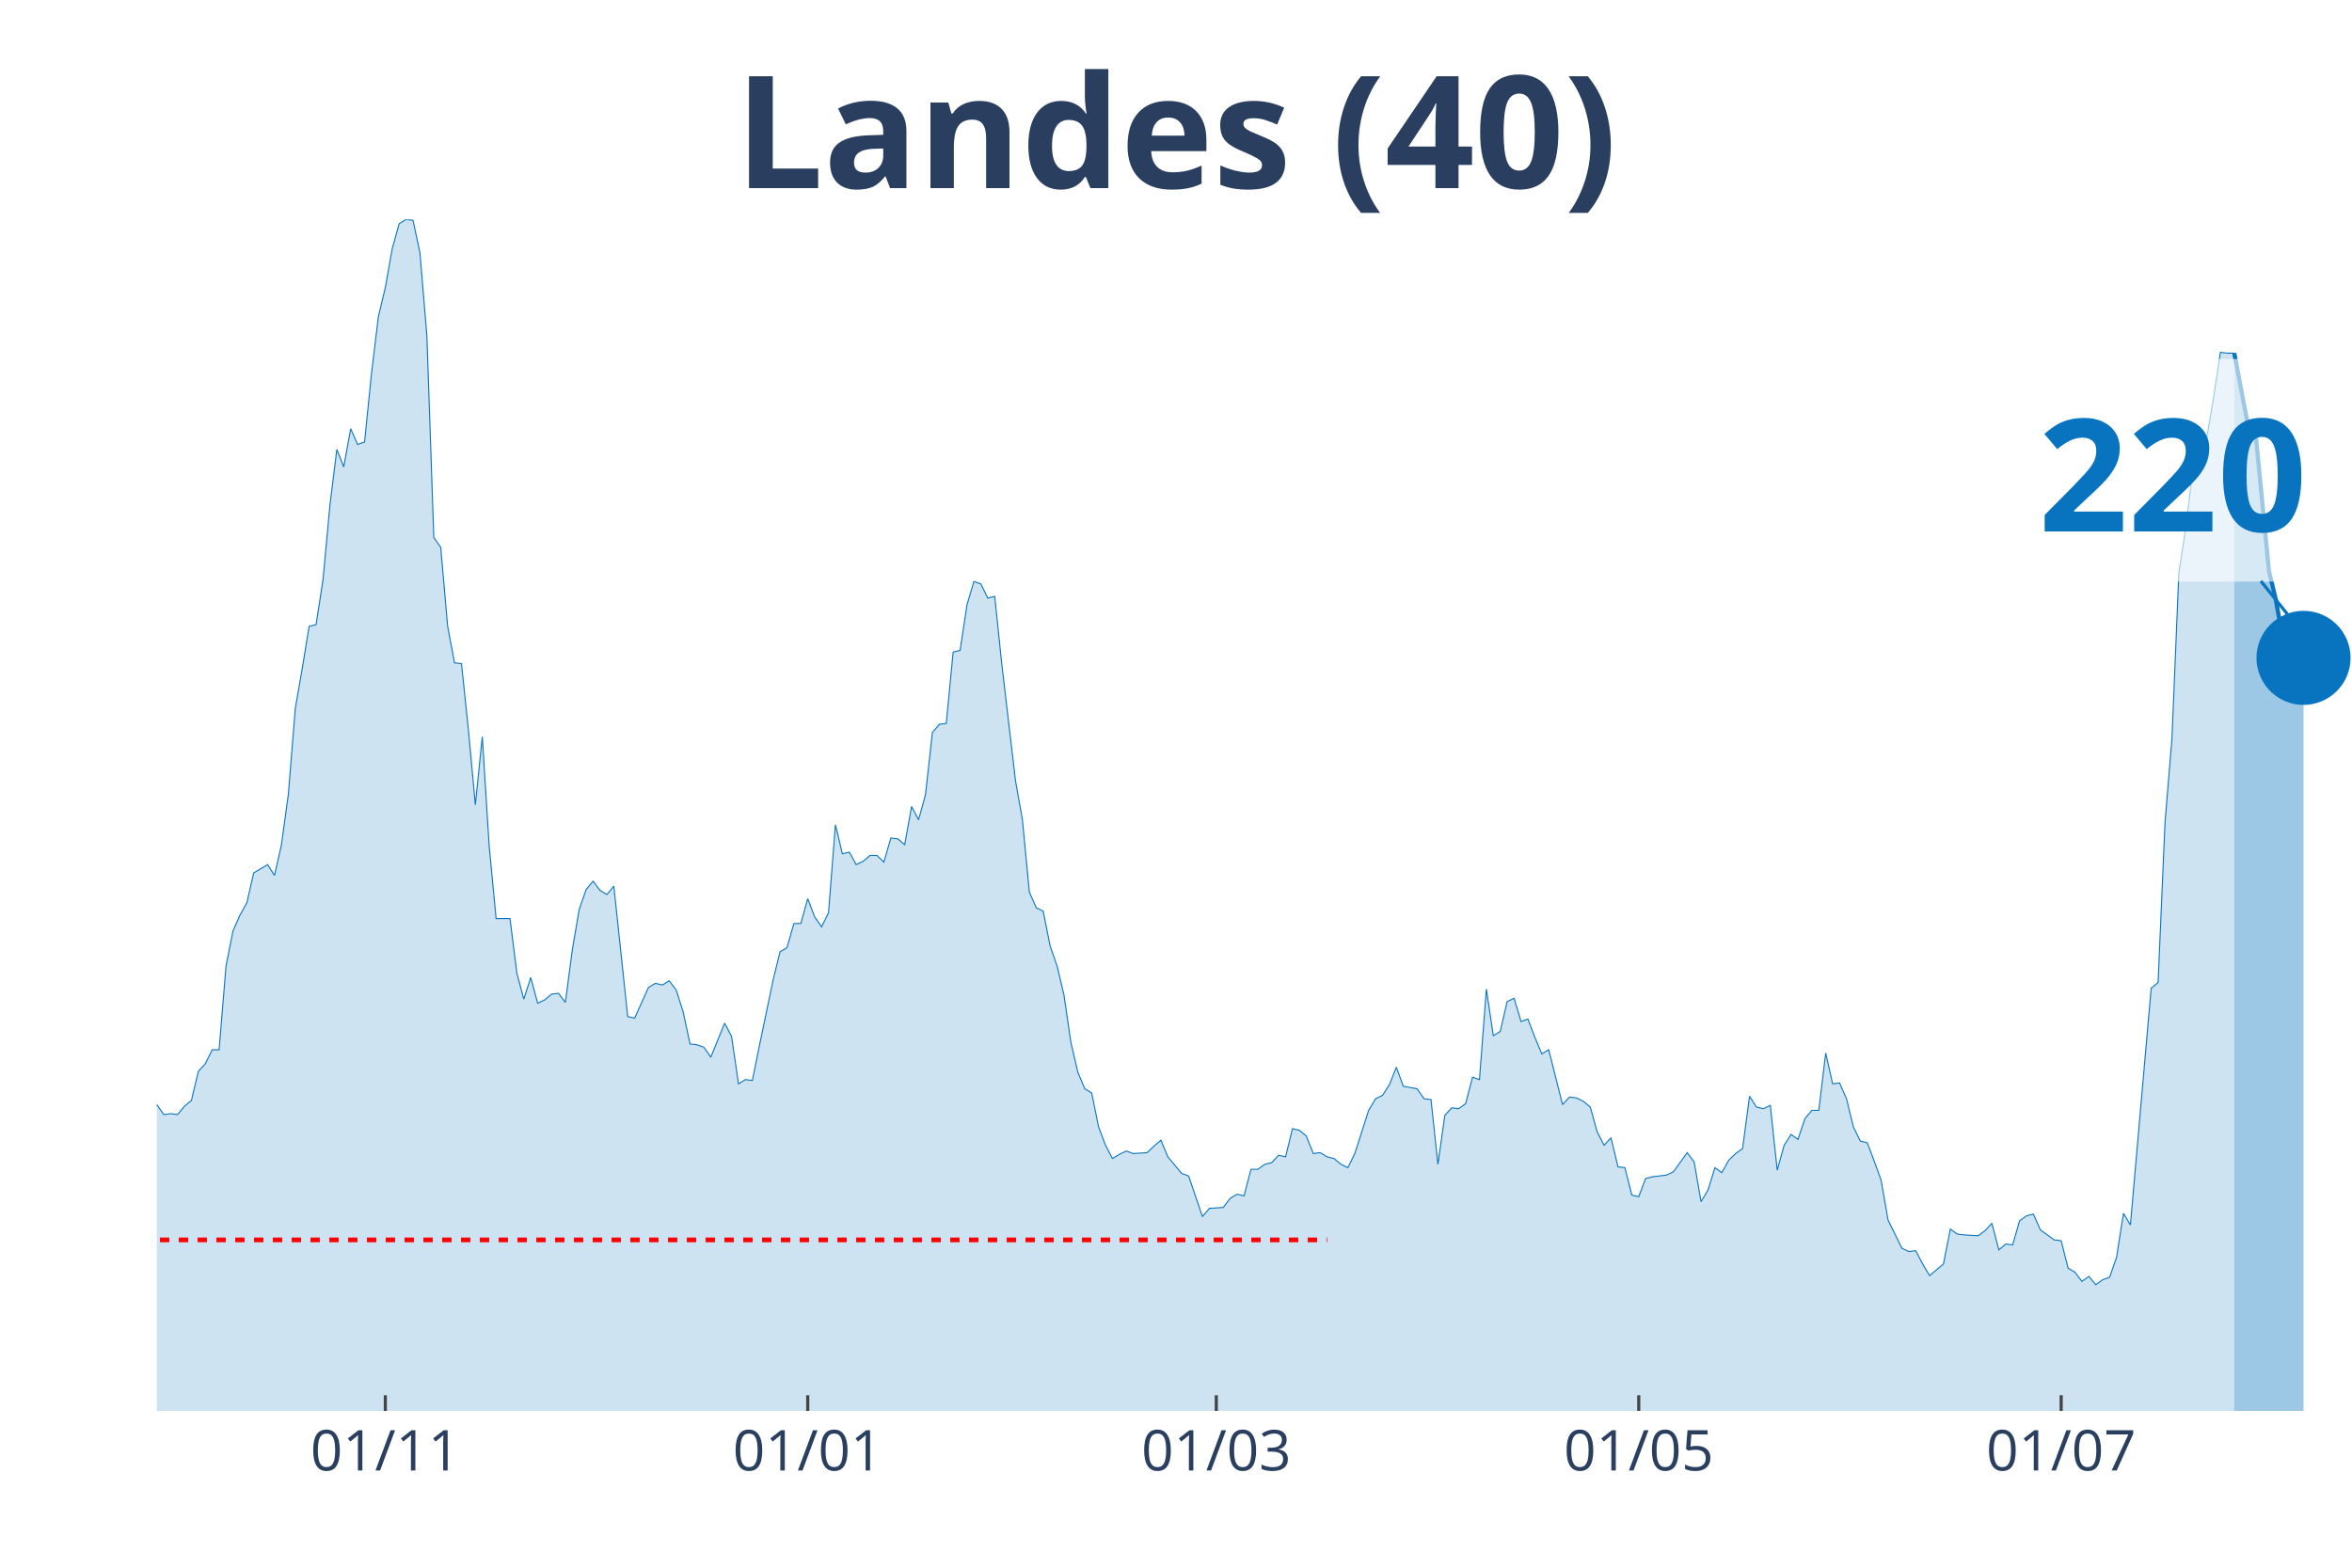
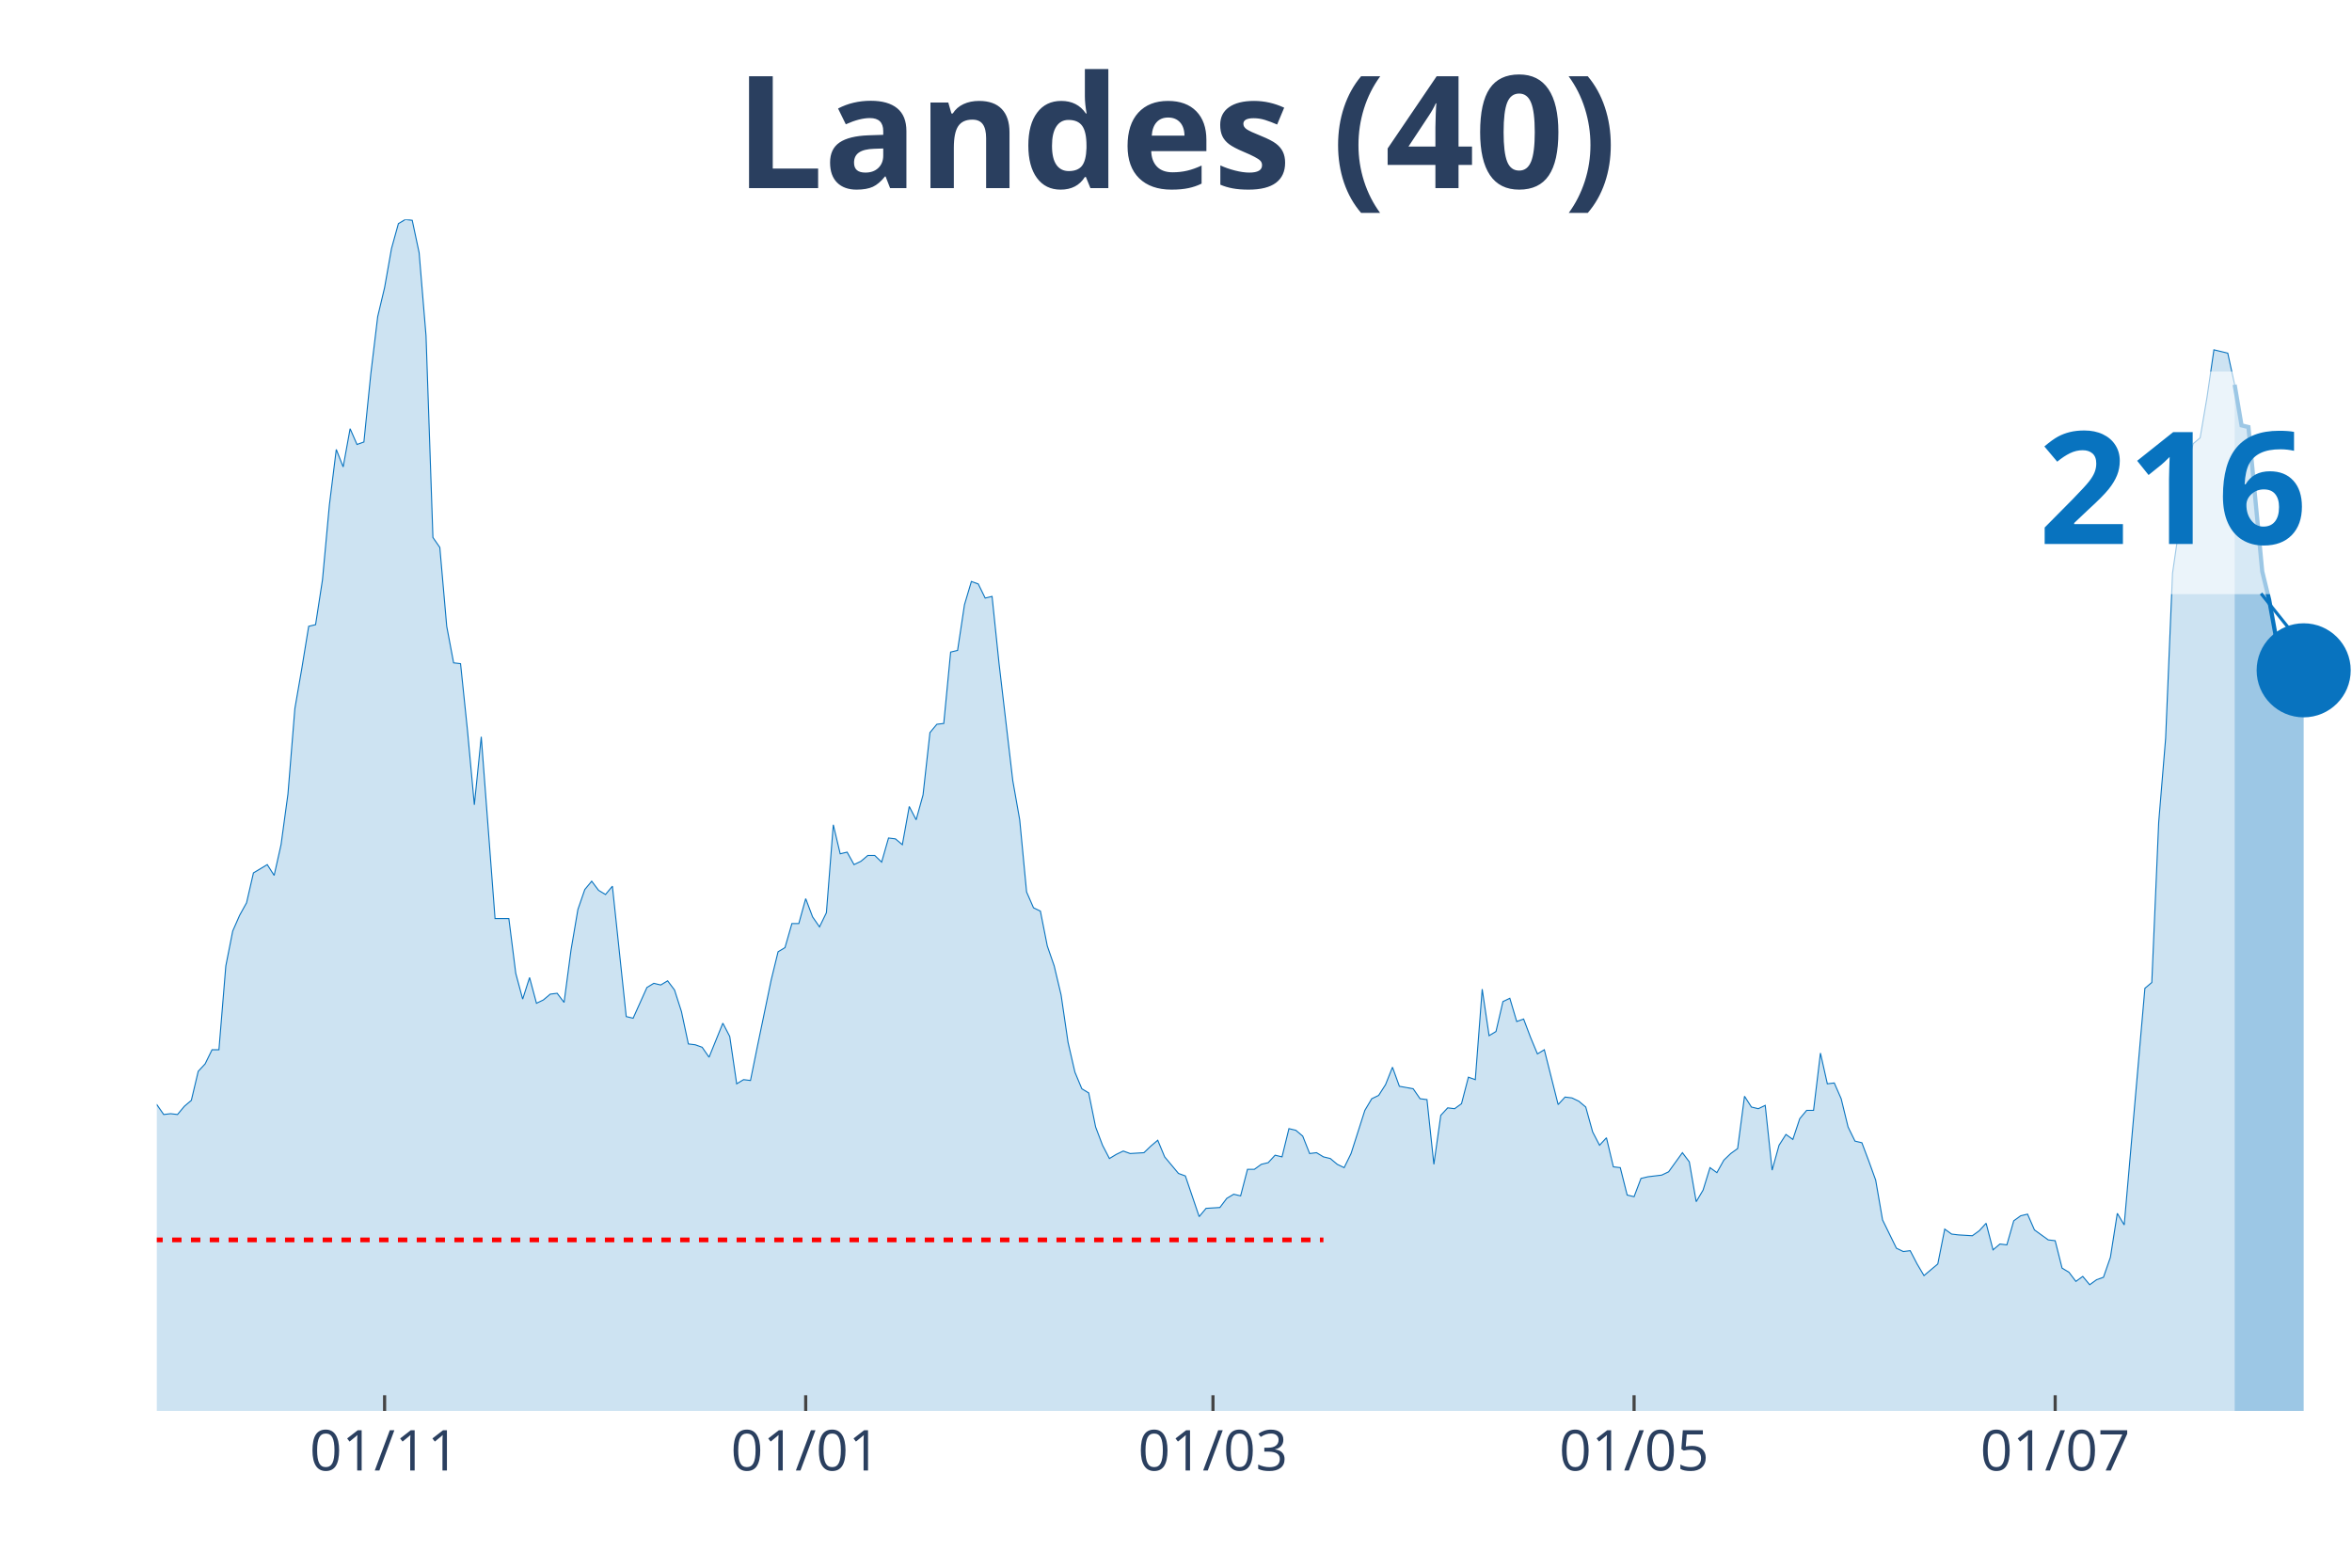
<svg xmlns="http://www.w3.org/2000/svg" class="main-svg" width="1125" height="750" style="" viewBox="0 0 750 500">
  <rect x="0" y="0" width="750" height="500" style="fill: rgb(0, 0, 0); fill-opacity: 0;" />
-   <defs id="defs-93800f">
+   <defs id="defs-6f0c1a">
    <g class="clips">
-       <clipPath id="clip93800fxyplot" class="plotclip">
+       <clipPath id="clip6f0c1axyplot" class="plotclip">
        <rect width="700" height="380" />
      </clipPath>
-       <clipPath class="axesclip" id="clip93800fx">
+       <clipPath class="axesclip" id="clip6f0c1ax">
        <rect x="50" y="0" width="700" height="500" />
      </clipPath>
-       <clipPath class="axesclip" id="clip93800fy">
+       <clipPath class="axesclip" id="clip6f0c1ay">
        <rect x="0" y="70" width="750" height="380" />
      </clipPath>
-       <clipPath class="axesclip" id="clip93800fxy">
+       <clipPath class="axesclip" id="clip6f0c1axy">
        <rect x="50" y="70" width="700" height="380" />
      </clipPath>
    </g>
    <g class="gradients" />
  </defs>
  <g class="bglayer">
    <rect class="bg" x="50" y="70" width="700" height="380" style="fill: rgb(0, 0, 0); fill-opacity: 0; stroke-width: 0;" />
  </g>
  <g class="layer-below">
    <g class="imagelayer" />
    <g class="shapelayer" />
  </g>
  <g class="cartesianlayer">
    <g class="subplot xy">
      <g class="layer-subplot">
        <g class="shapelayer" />
        <g class="imagelayer" />
      </g>
      <g class="gridlayer">
        <g class="x">
-           <path class="xgrid crisp" transform="translate(122.87,0)" d="M0,70v380" style="stroke: rgb(255, 255, 255); stroke-opacity: 1; stroke-width: 1px;" />
-           <path class="xgrid crisp" transform="translate(257.57,0)" d="M0,70v380" style="stroke: rgb(255, 255, 255); stroke-opacity: 1; stroke-width: 1px;" />
-           <path class="xgrid crisp" transform="translate(387.85,0)" d="M0,70v380" style="stroke: rgb(255, 255, 255); stroke-opacity: 1; stroke-width: 1px;" />
-           <path class="xgrid crisp" transform="translate(522.56,0)" d="M0,70v380" style="stroke: rgb(255, 255, 255); stroke-opacity: 1; stroke-width: 1px;" />
-           <path class="xgrid crisp" transform="translate(657.26,0)" d="M0,70v380" style="stroke: rgb(255, 255, 255); stroke-opacity: 1; stroke-width: 1px;" />
+           <path class="xgrid crisp" transform="translate(122.64,0)" d="M0,70v380" style="stroke: rgb(255, 255, 255); stroke-opacity: 1; stroke-width: 1px;" />
+           <path class="xgrid crisp" transform="translate(256.92,0)" d="M0,70v380" style="stroke: rgb(255, 255, 255); stroke-opacity: 1; stroke-width: 1px;" />
+           <path class="xgrid crisp" transform="translate(386.79,0)" d="M0,70v380" style="stroke: rgb(255, 255, 255); stroke-opacity: 1; stroke-width: 1px;" />
+           <path class="xgrid crisp" transform="translate(521.07,0)" d="M0,70v380" style="stroke: rgb(255, 255, 255); stroke-opacity: 1; stroke-width: 1px;" />
+           <path class="xgrid crisp" transform="translate(655.35,0)" d="M0,70v380" style="stroke: rgb(255, 255, 255); stroke-opacity: 1; stroke-width: 1px;" />
        </g>
        <g class="y" />
      </g>
      <g class="zerolinelayer" />
      <path class="xlines-below" />
      <path class="ylines-below" />
      <g class="overlines-below" />
      <g class="xaxislayer-below" />
      <g class="yaxislayer-below" />
      <g class="overaxes-below" />
-       <g class="plot" transform="translate(50, 70)" clip-path="url('#clip93800fxyplot')">
+       <g class="plot" transform="translate(50, 70)" clip-path="url('#clip6f0c1axyplot')">
        <g class="scatterlayer mlayer">
-           <g class="trace scatter tracea2b84c" style="stroke-miterlimit: 2;">
+           <g class="trace scatter trace1a15f6" style="stroke-miterlimit: 2;">
            <g class="fills">
              <g>
-                 <path class="js-fill" d="M662.46,380L-300.32,380L-300.32,377.35L-207.57,378.68L-205.36,375.5L-200.95,375.76L-198.74,375.76L-189.91,377.35L-187.7,377.88L-178.86,377.62L-176.66,378.15L-170.03,376.03L-167.82,376.03L-156.78,377.88L-154.57,379.21L-125.87,377.35L-123.66,376.82L-103.79,374.7L-101.58,373.91L-99.37,373.11L-97.16,370.2L-90.54,365.7L-88.33,365.7L-75.08,354.31L-72.87,354.31L-68.45,350.08L-66.25,346.63L-59.62,337.1L-57.41,336.31L-50.79,317.77L-48.58,311.68L-46.37,305.85L-44.16,306.91L-41.96,307.44L-39.75,303.74L-35.33,295.53L-33.12,295.79L-30.91,288.64L-28.71,285.73L-26.5,284.67L-24.29,279.37L-22.08,278.31L-19.87,287.85L-17.67,287.32L-15.46,292.35L-13.25,292.08L-11.04,293.14L-8.83,293.14L-6.62,295.53L-2.21,283.61L0,282.29L2.21,285.46L4.42,285.2L6.62,285.46L8.83,282.82L11.04,280.96L13.25,271.69L15.46,269.31L17.67,264.81L19.87,264.81L22.08,238.06L24.29,226.94L26.5,221.91L28.71,217.94L30.91,208.4L35.33,205.76L37.54,209.2L39.75,199.4L41.96,183.25L44.16,155.97L46.37,143.26L48.58,129.76L50.79,129.23L53,114.93L55.21,91.09L57.41,73.35L59.62,78.91L61.83,66.73L64.04,71.76L66.25,70.97L68.45,49.25L70.66,30.98L72.87,21.71L75.08,9.27L77.29,1.32L79.5,0L81.7,0.26L83.91,10.59L86.12,37.07L88.33,101.42L90.54,104.6L92.74,129.76L94.95,141.41L97.16,141.67L99.37,162.86L101.58,186.69L103.79,164.98L105.99,199.93L108.2,222.97L112.62,222.97L114.83,240.45L117.03,248.66L119.24,241.77L121.45,249.98L123.66,248.92L125.87,247.07L128.08,246.8L130.28,249.71L132.49,233.03L134.7,220.06L136.91,213.7L139.12,211.05L141.32,213.97L143.53,215.29L145.74,212.64L150.16,254.22L152.37,254.75L156.78,244.95L158.99,243.62L161.2,244.15L163.41,242.83L165.62,245.74L167.82,252.63L170.03,262.95L172.24,263.22L174.45,264.01L176.66,267.19L181.07,256.33L183.28,260.57L185.49,275.67L187.7,274.34L189.91,274.61L192.11,263.75L196.53,242.56L198.74,233.56L200.95,232.24L203.15,224.56L205.36,224.56L207.57,216.61L209.78,222.44L211.99,225.62L214.2,221.11L216.4,193.05L218.61,202.31L220.82,201.78L223.03,205.76L225.24,204.7L227.44,202.84L229.65,202.84L231.86,204.96L234.07,197.28L236.28,197.55L238.49,199.4L240.69,187.22L242.9,191.46L245.11,183.51L247.32,163.65L249.53,161L251.74,160.74L253.94,137.97L256.15,137.44L258.36,122.87L260.57,115.46L262.78,116.25L264.98,120.75L267.19,120.22L269.4,141.41L273.82,179.01L276.03,191.46L278.23,214.49L280.44,219.53L282.65,220.59L284.86,231.71L287.07,238.06L289.27,247.33L291.48,262.43L293.69,271.96L295.9,277.25L298.11,278.58L300.32,289.44L302.52,295.26L304.73,299.5L306.94,298.17L309.15,297.11L311.36,297.91L315.77,297.64L317.98,295.53L320.19,293.67L322.4,298.97L326.81,304.26L329.02,305.06L333.44,318.03L335.65,315.39L340.06,315.12L342.27,312.21L344.48,310.89L346.69,311.41L348.9,302.94L351.1,302.94L353.31,301.35L355.52,300.82L357.73,298.44L359.94,298.97L362.15,289.97L364.35,290.49L366.56,292.35L368.77,297.91L370.98,297.64L373.19,298.97L375.39,299.5L377.6,301.35L379.81,302.41L382.02,297.91L386.44,284.14L388.64,280.43L390.85,279.37L393.06,275.93L395.27,270.37L397.48,276.46L401.89,277.25L404.1,280.43L406.31,280.7L408.52,301.35L410.73,285.73L412.93,283.34L415.14,283.61L417.35,282.02L419.56,273.55L421.77,274.34L423.97,245.48L426.18,260.31L428.39,258.98L430.6,249.45L432.81,248.39L435.02,255.8L437.22,255.01L439.43,260.84L441.64,266.13L443.85,264.81L448.26,282.29L450.47,279.9L452.68,280.17L454.89,281.23L457.1,283.08L459.31,291.02L461.51,295.26L463.72,292.88L465.93,302.15L468.14,302.41L470.35,311.15L472.56,311.68L474.76,305.85L476.97,305.32L481.39,304.79L483.6,303.74L488.01,297.64L490.22,300.56L492.43,313.27L494.64,309.56L496.85,302.41L499.05,304L501.26,300.03L503.47,297.91L505.68,296.32L507.89,279.64L510.09,283.08L512.3,283.61L514.51,282.55L516.72,303.21L518.93,295.26L521.14,291.82L523.34,293.41L525.55,286.79L527.76,284.14L529.97,284.14L532.18,265.87L534.38,275.67L536.59,275.4L538.8,280.43L541.01,289.44L543.22,293.94L545.43,294.47L547.63,300.29L549.84,306.38L552.05,319.09L556.47,328.1L558.68,329.16L560.88,328.89L563.09,333.13L565.3,336.84L567.51,334.98L569.72,333.13L571.92,322.01L574.13,323.6L576.34,323.86L580.76,324.13L582.97,322.54L585.17,320.15L587.38,328.63L589.59,326.77L591.8,327.04L594.01,319.36L596.21,317.77L598.42,317.24L600.63,322.27L605.05,325.45L607.26,325.71L609.46,334.45L611.67,335.78L613.88,338.69L616.09,337.1L618.3,339.75L620.5,338.16L622.71,337.37L624.92,331.01L627.13,316.98L629.34,320.68L635.96,245.21L638.17,243.36L640.38,192.25L642.59,165.51L644.79,112.81L647,98.24L649.21,79.97L651.42,71.76L653.63,69.91L655.84,56.93L658.04,42.37L660.25,42.63L662.46,42.63" style="fill: rgb(8, 115, 191); fill-opacity: 0.2; stroke-width: 0;" />
+                 <path class="js-fill" d="M662.58,380L-299.37,380L-299.37,377.35L-206.92,378.68L-204.72,375.5L-200.31,375.76L-198.11,375.76L-189.31,377.35L-187.11,377.88L-178.3,377.62L-176.1,378.15L-169.5,376.03L-167.3,376.03L-156.29,377.88L-154.09,379.21L-125.47,377.35L-123.27,376.82L-103.46,374.7L-101.26,373.91L-99.06,373.11L-96.86,370.2L-90.25,365.7L-88.05,365.7L-74.84,354.31L-72.64,354.31L-68.24,350.08L-66.04,346.63L-59.43,337.1L-57.23,336.31L-50.63,317.77L-48.43,311.68L-46.23,305.85L-44.03,306.91L-41.82,307.44L-39.62,303.74L-35.22,295.53L-33.02,295.79L-30.82,288.64L-28.62,285.73L-26.42,284.67L-24.21,279.37L-22.01,278.31L-19.81,287.85L-17.61,287.32L-15.41,292.35L-13.21,292.08L-11.01,293.14L-8.81,293.14L-6.6,295.53L-2.2,283.61L0,282.29L2.2,285.46L4.4,285.2L6.6,285.46L8.81,282.82L11.01,280.96L13.21,271.69L15.41,269.31L17.61,264.81L19.81,264.81L22.01,238.06L24.21,226.94L26.42,221.91L28.62,217.94L30.82,208.4L35.22,205.76L37.42,209.2L39.62,199.4L41.82,183.25L44.03,155.97L46.23,143.26L48.43,129.76L50.63,129.23L52.83,114.93L55.03,91.09L57.23,73.35L59.43,78.91L61.64,66.73L63.84,71.76L66.04,70.97L68.24,49.25L70.44,30.98L72.64,21.71L74.84,9.27L77.04,1.32L79.25,0L81.45,0.26L83.65,10.59L85.85,37.07L88.05,101.42L90.25,104.6L92.45,129.76L94.65,141.41L96.86,141.67L99.06,162.86L101.26,186.69L103.46,164.98L107.86,222.97L110.06,222.97L112.26,222.97L114.47,240.45L116.67,248.66L118.87,241.77L121.07,249.98L123.27,248.92L125.47,247.07L127.67,246.8L129.87,249.71L132.08,233.03L134.28,220.06L136.48,213.7L138.68,211.05L140.88,213.97L143.08,215.29L145.28,212.64L149.69,254.22L151.89,254.75L156.29,244.95L158.49,243.62L160.69,244.15L162.89,242.83L165.09,245.74L167.3,252.63L169.5,262.95L171.7,263.22L173.9,264.01L176.1,267.19L180.5,256.33L182.7,260.57L184.91,275.67L187.11,274.34L189.31,274.61L191.51,263.75L195.91,242.56L198.11,233.56L200.31,232.24L202.52,224.56L204.72,224.56L206.92,216.61L209.12,222.44L211.32,225.62L213.52,221.11L215.72,193.05L217.92,202.31L220.13,201.78L222.33,205.76L224.53,204.7L226.73,202.84L228.93,202.84L231.13,204.96L233.33,197.28L235.53,197.55L237.74,199.4L239.94,187.22L242.14,191.46L244.34,183.51L246.54,163.65L248.74,161L250.94,160.74L253.14,137.97L255.35,137.44L257.55,122.87L259.75,115.46L261.95,116.25L264.15,120.75L266.35,120.22L268.55,141.41L272.96,179.01L275.16,191.46L277.36,214.49L279.56,219.53L281.76,220.59L283.96,231.71L286.16,238.06L288.36,247.33L290.57,262.43L292.77,271.96L294.97,277.25L297.17,278.58L299.37,289.44L301.57,295.26L303.77,299.5L305.97,298.17L308.18,297.11L310.38,297.91L314.78,297.64L316.98,295.53L319.18,293.67L321.38,298.97L325.79,304.26L327.99,305.06L332.39,318.03L334.59,315.39L338.99,315.12L341.19,312.21L343.4,310.89L345.6,311.41L347.8,302.94L350,302.94L352.2,301.35L354.4,300.82L356.6,298.44L358.81,298.97L361.01,289.97L363.21,290.49L365.41,292.35L367.61,297.91L369.81,297.64L372.01,298.97L374.21,299.5L376.42,301.35L378.62,302.41L380.82,297.91L385.22,284.14L387.42,280.43L389.62,279.37L391.82,275.93L394.03,270.37L396.23,276.46L400.63,277.25L402.83,280.43L405.03,280.7L407.23,301.35L409.43,285.73L411.64,283.34L413.84,283.61L416.04,282.02L418.24,273.55L420.44,274.34L422.64,245.48L424.84,260.31L427.04,258.98L429.25,249.45L431.45,248.39L433.65,255.8L435.85,255.01L438.05,260.84L440.25,266.13L442.45,264.81L446.86,282.29L449.06,279.9L451.26,280.17L453.46,281.23L455.66,283.08L457.86,291.02L460.06,295.26L462.26,292.88L464.47,302.15L466.67,302.41L468.87,311.15L471.07,311.68L473.27,305.85L475.47,305.32L479.87,304.79L482.08,303.74L486.48,297.64L488.68,300.56L490.88,313.27L493.08,309.56L495.28,302.41L497.48,304L499.69,300.03L501.89,297.91L504.09,296.32L506.29,279.64L508.49,283.08L510.69,283.61L512.89,282.55L515.09,303.21L517.3,295.26L519.5,291.82L521.7,293.41L523.9,286.79L526.1,284.14L528.3,284.14L530.5,265.87L532.7,275.67L534.91,275.4L537.11,280.43L539.31,289.44L541.51,293.94L543.71,294.47L545.91,300.29L548.11,306.38L550.31,319.09L554.72,328.1L556.92,329.16L559.12,328.89L561.32,333.13L563.52,336.84L565.72,334.98L567.92,333.13L570.13,322.01L572.33,323.6L574.53,323.86L578.93,324.13L581.13,322.54L583.33,320.15L585.53,328.63L587.74,326.77L589.94,327.04L592.14,319.36L594.34,317.77L596.54,317.24L598.74,322.27L603.14,325.45L605.35,325.71L607.55,334.45L609.75,335.78L611.95,338.69L614.15,337.1L616.35,339.75L618.55,338.16L620.75,337.37L622.96,331.01L625.16,316.98L627.36,320.68L633.96,245.21L636.16,243.36L638.36,192.25L640.57,165.51L642.77,112.81L644.97,97.71L647.17,79.44L649.37,71.5L651.57,69.64L653.77,56.67L655.97,41.57L658.18,42.1L660.38,42.63L662.58,52.7" style="fill: rgb(8, 115, 191); fill-opacity: 0.2; stroke-width: 0;" />
              </g>
            </g>
            <g class="errorbars" />
            <g class="lines">
-               <path class="js-line" d="M-300.32,377.35L-207.57,378.68L-205.36,375.5L-200.95,375.76L-198.74,375.76L-189.91,377.35L-187.7,377.88L-178.86,377.62L-176.66,378.15L-170.03,376.03L-167.82,376.03L-156.78,377.88L-154.57,379.21L-125.87,377.35L-123.66,376.82L-103.79,374.7L-101.58,373.91L-99.37,373.11L-97.16,370.2L-90.54,365.7L-88.33,365.7L-75.08,354.31L-72.87,354.31L-68.45,350.08L-66.25,346.63L-59.62,337.1L-57.41,336.31L-50.79,317.77L-48.58,311.68L-46.37,305.85L-44.16,306.91L-41.96,307.44L-39.75,303.74L-35.33,295.53L-33.12,295.79L-30.91,288.64L-28.71,285.73L-26.5,284.67L-24.29,279.37L-22.08,278.31L-19.87,287.85L-17.67,287.32L-15.46,292.35L-13.25,292.08L-11.04,293.14L-8.83,293.14L-6.62,295.53L-2.21,283.61L0,282.29L2.21,285.46L4.42,285.2L6.62,285.46L8.83,282.82L11.04,280.96L13.25,271.69L15.46,269.31L17.67,264.81L19.87,264.81L22.08,238.06L24.29,226.94L26.5,221.91L28.71,217.94L30.91,208.4L35.33,205.76L37.54,209.2L39.75,199.4L41.96,183.25L44.16,155.97L46.37,143.26L48.58,129.76L50.79,129.23L53,114.93L55.21,91.09L57.41,73.35L59.62,78.91L61.83,66.73L64.04,71.76L66.25,70.97L68.45,49.25L70.66,30.98L72.87,21.71L75.08,9.27L77.29,1.32L79.5,0L81.7,0.26L83.91,10.59L86.12,37.07L88.33,101.42L90.54,104.6L92.74,129.76L94.95,141.41L97.16,141.67L99.37,162.86L101.58,186.69L103.79,164.98L105.99,199.93L108.2,222.97L112.62,222.97L114.83,240.45L117.03,248.66L119.24,241.77L121.45,249.98L123.66,248.92L125.87,247.07L128.08,246.8L130.28,249.71L132.49,233.03L134.7,220.06L136.91,213.7L139.12,211.05L141.32,213.97L143.53,215.29L145.74,212.64L150.16,254.22L152.37,254.75L156.78,244.95L158.99,243.62L161.2,244.15L163.41,242.83L165.62,245.74L167.82,252.63L170.03,262.95L172.24,263.22L174.45,264.01L176.66,267.19L181.07,256.33L183.28,260.57L185.49,275.67L187.7,274.34L189.91,274.61L192.11,263.75L196.53,242.56L198.74,233.56L200.95,232.24L203.15,224.56L205.36,224.56L207.57,216.61L209.78,222.44L211.99,225.62L214.2,221.11L216.4,193.05L218.61,202.31L220.82,201.78L223.03,205.76L225.24,204.7L227.44,202.84L229.65,202.84L231.86,204.96L234.07,197.28L236.28,197.55L238.49,199.4L240.69,187.22L242.9,191.46L245.11,183.51L247.32,163.65L249.53,161L251.74,160.74L253.94,137.97L256.15,137.44L258.36,122.87L260.57,115.46L262.78,116.25L264.98,120.75L267.19,120.22L269.4,141.41L273.82,179.01L276.03,191.46L278.23,214.49L280.44,219.53L282.65,220.59L284.86,231.71L287.07,238.06L289.27,247.33L291.48,262.43L293.69,271.96L295.9,277.25L298.11,278.58L300.32,289.44L302.52,295.26L304.73,299.5L306.94,298.17L309.15,297.11L311.36,297.91L315.77,297.64L317.98,295.53L320.19,293.67L322.4,298.97L326.81,304.26L329.02,305.06L333.44,318.03L335.65,315.39L340.06,315.12L342.27,312.21L344.48,310.89L346.69,311.41L348.9,302.94L351.1,302.94L353.31,301.35L355.52,300.82L357.73,298.44L359.94,298.97L362.15,289.97L364.35,290.49L366.56,292.35L368.77,297.91L370.98,297.64L373.19,298.97L375.39,299.5L377.6,301.35L379.81,302.41L382.02,297.91L386.44,284.14L388.64,280.43L390.85,279.37L393.06,275.93L395.27,270.37L397.48,276.46L401.89,277.25L404.1,280.43L406.31,280.7L408.52,301.35L410.73,285.73L412.93,283.34L415.14,283.61L417.35,282.02L419.56,273.55L421.77,274.34L423.97,245.48L426.18,260.31L428.39,258.98L430.6,249.45L432.81,248.39L435.02,255.8L437.22,255.01L439.43,260.84L441.64,266.13L443.85,264.81L448.26,282.29L450.47,279.9L452.68,280.17L454.89,281.23L457.1,283.08L459.31,291.02L461.51,295.26L463.72,292.88L465.93,302.15L468.14,302.41L470.35,311.15L472.56,311.68L474.76,305.85L476.97,305.32L481.39,304.79L483.6,303.74L488.01,297.64L490.22,300.56L492.43,313.27L494.64,309.56L496.85,302.41L499.05,304L501.26,300.03L503.47,297.91L505.68,296.32L507.89,279.64L510.09,283.08L512.3,283.61L514.51,282.55L516.72,303.21L518.93,295.26L521.14,291.82L523.34,293.41L525.55,286.79L527.76,284.14L529.97,284.14L532.18,265.87L534.38,275.67L536.59,275.4L538.8,280.43L541.01,289.44L543.22,293.94L545.43,294.47L547.63,300.29L549.84,306.38L552.05,319.09L556.47,328.1L558.68,329.16L560.88,328.89L563.09,333.13L565.3,336.84L567.51,334.98L569.72,333.13L571.92,322.01L574.13,323.6L576.34,323.86L580.76,324.13L582.97,322.54L585.17,320.15L587.38,328.63L589.59,326.77L591.8,327.04L594.01,319.36L596.21,317.77L598.42,317.24L600.63,322.27L605.05,325.45L607.26,325.71L609.46,334.45L611.67,335.78L613.88,338.69L616.09,337.1L618.3,339.75L620.5,338.16L622.71,337.37L624.92,331.01L627.13,316.98L629.34,320.68L635.96,245.21L638.17,243.36L640.38,192.25L642.59,165.51L644.79,112.81L647,98.24L649.21,79.97L651.42,71.76L653.63,69.91L655.84,56.93L658.04,42.37L660.25,42.63L662.46,42.63" style="vector-effect: non-scaling-stroke; fill: none; stroke: rgb(8, 115, 191); stroke-opacity: 1; stroke-width: 0.5px; opacity: 1;" />
+               <path class="js-line" d="M-299.37,377.35L-206.92,378.68L-204.72,375.5L-200.31,375.76L-198.11,375.76L-189.31,377.35L-187.11,377.88L-178.3,377.62L-176.1,378.15L-169.5,376.03L-167.3,376.03L-156.29,377.88L-154.09,379.21L-125.47,377.35L-123.27,376.82L-103.46,374.7L-101.26,373.91L-99.06,373.11L-96.86,370.2L-90.25,365.7L-88.05,365.7L-74.84,354.31L-72.64,354.31L-68.24,350.08L-66.04,346.63L-59.43,337.1L-57.23,336.31L-50.63,317.77L-48.43,311.68L-46.23,305.85L-44.03,306.91L-41.82,307.44L-39.62,303.74L-35.22,295.53L-33.02,295.79L-30.82,288.64L-28.62,285.73L-26.42,284.67L-24.21,279.37L-22.01,278.31L-19.81,287.85L-17.61,287.32L-15.41,292.35L-13.21,292.08L-11.01,293.14L-8.81,293.14L-6.6,295.53L-2.2,283.61L0,282.29L2.2,285.46L4.4,285.2L6.6,285.46L8.81,282.82L11.01,280.96L13.21,271.69L15.41,269.31L17.61,264.81L19.81,264.81L22.01,238.06L24.21,226.94L26.42,221.91L28.62,217.94L30.82,208.4L35.22,205.76L37.42,209.2L39.62,199.4L41.82,183.25L44.03,155.97L46.23,143.26L48.43,129.76L50.63,129.23L52.83,114.93L55.03,91.09L57.23,73.35L59.43,78.91L61.64,66.73L63.84,71.76L66.04,70.97L68.24,49.25L70.44,30.98L72.64,21.71L74.84,9.27L77.04,1.32L79.25,0L81.45,0.26L83.65,10.59L85.85,37.07L88.05,101.42L90.25,104.6L92.45,129.76L94.65,141.41L96.86,141.67L99.06,162.86L101.26,186.69L103.46,164.98L107.86,222.97L110.06,222.97L112.26,222.97L114.47,240.45L116.67,248.66L118.87,241.77L121.07,249.98L123.27,248.92L125.47,247.07L127.67,246.8L129.87,249.71L132.08,233.03L134.28,220.06L136.48,213.7L138.68,211.05L140.88,213.97L143.08,215.29L145.28,212.64L149.69,254.22L151.89,254.75L156.29,244.95L158.49,243.62L160.69,244.15L162.89,242.83L165.09,245.74L167.3,252.63L169.5,262.95L171.7,263.22L173.9,264.01L176.1,267.19L180.5,256.33L182.7,260.57L184.91,275.67L187.11,274.34L189.31,274.61L191.51,263.75L195.91,242.56L198.11,233.56L200.31,232.24L202.52,224.56L204.72,224.56L206.92,216.61L209.12,222.44L211.32,225.62L213.52,221.11L215.72,193.05L217.92,202.31L220.13,201.78L222.33,205.76L224.53,204.7L226.73,202.84L228.93,202.84L231.13,204.96L233.33,197.28L235.53,197.55L237.74,199.4L239.94,187.22L242.14,191.46L244.34,183.51L246.54,163.65L248.74,161L250.94,160.74L253.14,137.97L255.35,137.44L257.55,122.87L259.75,115.46L261.95,116.25L264.15,120.75L266.35,120.22L268.55,141.41L272.96,179.01L275.16,191.46L277.36,214.49L279.56,219.53L281.76,220.59L283.96,231.71L286.16,238.06L288.36,247.33L290.57,262.43L292.77,271.96L294.97,277.25L297.17,278.58L299.37,289.44L301.57,295.26L303.77,299.5L305.97,298.17L308.18,297.11L310.38,297.91L314.78,297.64L316.98,295.53L319.18,293.67L321.38,298.97L325.79,304.26L327.99,305.06L332.39,318.03L334.59,315.39L338.99,315.12L341.19,312.21L343.4,310.89L345.6,311.41L347.8,302.94L350,302.94L352.2,301.35L354.4,300.82L356.6,298.44L358.81,298.97L361.01,289.97L363.21,290.49L365.41,292.35L367.61,297.91L369.81,297.64L372.01,298.97L374.21,299.5L376.42,301.35L378.62,302.41L380.82,297.91L385.22,284.14L387.42,280.43L389.62,279.37L391.82,275.93L394.03,270.37L396.23,276.46L400.63,277.25L402.83,280.43L405.03,280.7L407.23,301.35L409.43,285.73L411.64,283.34L413.84,283.61L416.04,282.02L418.24,273.55L420.44,274.34L422.64,245.48L424.84,260.31L427.04,258.98L429.25,249.45L431.45,248.39L433.65,255.8L435.85,255.01L438.05,260.84L440.25,266.13L442.45,264.81L446.86,282.29L449.06,279.9L451.26,280.17L453.46,281.23L455.66,283.08L457.86,291.02L460.06,295.26L462.26,292.88L464.47,302.15L466.67,302.41L468.87,311.15L471.07,311.68L473.27,305.85L475.47,305.32L479.87,304.79L482.08,303.74L486.48,297.64L488.68,300.56L490.88,313.27L493.08,309.56L495.28,302.41L497.48,304L499.69,300.03L501.89,297.91L504.09,296.32L506.29,279.64L508.49,283.08L510.69,283.61L512.89,282.55L515.09,303.21L517.3,295.26L519.5,291.82L521.7,293.41L523.9,286.79L526.1,284.14L528.3,284.14L530.5,265.87L532.7,275.67L534.91,275.4L537.11,280.43L539.31,289.44L541.51,293.94L543.71,294.47L545.91,300.29L548.11,306.38L550.31,319.09L554.72,328.1L556.92,329.16L559.12,328.89L561.32,333.13L563.52,336.84L565.72,334.98L567.92,333.13L570.13,322.01L572.33,323.6L574.53,323.86L578.93,324.13L581.13,322.54L583.33,320.15L585.53,328.63L587.74,326.77L589.94,327.04L592.14,319.36L594.34,317.77L596.54,317.24L598.74,322.27L603.14,325.45L605.35,325.71L607.55,334.45L609.75,335.78L611.95,338.69L614.15,337.1L616.35,339.75L618.55,338.16L620.75,337.37L622.96,331.01L625.16,316.98L627.36,320.68L633.96,245.21L636.16,243.36L638.36,192.25L640.57,165.51L642.77,112.81L644.97,97.71L647.17,79.44L649.37,71.5L651.57,69.64L653.77,56.67L655.97,41.57L658.18,42.1L660.38,42.63L662.58,52.7" style="vector-effect: non-scaling-stroke; fill: none; stroke: rgb(8, 115, 191); stroke-opacity: 1; stroke-width: 0.5px; opacity: 1;" />
            </g>
            <g class="points" />
            <g class="text" />
          </g>
-           <g class="trace scatter trace1a2fba" style="stroke-miterlimit: 2;">
+           <g class="trace scatter traceb695f6" style="stroke-miterlimit: 2;">
            <g class="fills">
              <g>
-                 <path class="js-fill" d="M684.54,380L662.46,380L662.46,42.63L666.88,65.94L669.09,66.47L673.5,112.01L675.71,121.28L677.92,133.46L680.13,141.14L682.33,139.02L684.54,139.82" style="fill: rgb(8, 115, 191); fill-opacity: 0.4; stroke-width: 0;" />
+                 <path class="js-fill" d="M684.59,380L662.58,380L662.58,52.7L664.78,65.67L666.98,66.2L671.38,112.28L673.58,121.28L675.79,133.46L677.99,141.14L680.19,139.02L682.39,139.82L684.59,143.79" style="fill: rgb(8, 115, 191); fill-opacity: 0.4; stroke-width: 0;" />
              </g>
            </g>
            <g class="errorbars" />
            <g class="lines">
-               <path class="js-line" d="M662.46,42.63L666.88,65.94L669.09,66.47L673.5,112.01L675.71,121.28L677.92,133.46L680.13,141.14L682.33,139.02L684.54,139.82" style="vector-effect: non-scaling-stroke; fill: none; stroke: rgb(8, 115, 191); stroke-opacity: 1; stroke-width: 2px; opacity: 1;" />
+               <path class="js-line" d="M662.58,52.7L664.78,65.67L666.98,66.2L671.38,112.28L673.58,121.28L675.79,133.46L677.99,141.14L680.19,139.02L682.39,139.82L684.59,143.79" style="vector-effect: non-scaling-stroke; fill: none; stroke: rgb(8, 115, 191); stroke-opacity: 1; stroke-width: 2px; opacity: 1;" />
            </g>
            <g class="points" />
            <g class="text" />
          </g>
-           <g class="trace scatter traced459e7" style="stroke-miterlimit: 2; opacity: 1;">
+           <g class="trace scatter traceae273a" style="stroke-miterlimit: 2; opacity: 1;">
            <g class="fills" />
            <g class="errorbars" />
            <g class="lines" />
            <g class="points">
-               <path class="point" transform="translate(684.54,139.82)" d="M15,0A15,15 0 1,1 0,-15A15,15 0 0,1 15,0Z" style="opacity: 1; stroke-width: 0px; fill: rgb(8, 115, 191); fill-opacity: 1;" />
+               <path class="point" transform="translate(684.59,143.79)" d="M15,0A15,15 0 1,1 0,-15A15,15 0 0,1 15,0Z" style="opacity: 1; stroke-width: 0px; fill: rgb(8, 115, 191); fill-opacity: 1;" />
            </g>
            <g class="text" />
          </g>
        </g>
      </g>
      <g class="overplot" />
      <path class="xlines-above crisp" style="fill: none; stroke-width: 1px; stroke: rgb(0, 0, 0); stroke-opacity: 0;" d="" />
      <path class="ylines-above crisp" style="fill: none;" d="M0,0" />
      <g class="overlines-above" />
      <g class="xaxislayer-above">
-         <path class="xtick ticks crisp" d="M0,450v-5" transform="translate(122.87,0)" style="stroke: rgb(68, 68, 68); stroke-opacity: 1; stroke-width: 1px;" />
-         <path class="xtick ticks crisp" d="M0,450v-5" transform="translate(257.57,0)" style="stroke: rgb(68, 68, 68); stroke-opacity: 1; stroke-width: 1px;" />
-         <path class="xtick ticks crisp" d="M0,450v-5" transform="translate(387.85,0)" style="stroke: rgb(68, 68, 68); stroke-opacity: 1; stroke-width: 1px;" />
-         <path class="xtick ticks crisp" d="M0,450v-5" transform="translate(522.56,0)" style="stroke: rgb(68, 68, 68); stroke-opacity: 1; stroke-width: 1px;" />
-         <path class="xtick ticks crisp" d="M0,450v-5" transform="translate(657.26,0)" style="stroke: rgb(68, 68, 68); stroke-opacity: 1; stroke-width: 1px;" />
+         <path class="xtick ticks crisp" d="M0,450v-5" transform="translate(122.64,0)" style="stroke: rgb(68, 68, 68); stroke-opacity: 1; stroke-width: 1px;" />
+         <path class="xtick ticks crisp" d="M0,450v-5" transform="translate(256.92,0)" style="stroke: rgb(68, 68, 68); stroke-opacity: 1; stroke-width: 1px;" />
+         <path class="xtick ticks crisp" d="M0,450v-5" transform="translate(386.79,0)" style="stroke: rgb(68, 68, 68); stroke-opacity: 1; stroke-width: 1px;" />
+         <path class="xtick ticks crisp" d="M0,450v-5" transform="translate(521.07,0)" style="stroke: rgb(68, 68, 68); stroke-opacity: 1; stroke-width: 1px;" />
+         <path class="xtick ticks crisp" d="M0,450v-5" transform="translate(655.35,0)" style="stroke: rgb(68, 68, 68); stroke-opacity: 1; stroke-width: 1px;" />
        <g class="xtick">
-           <text text-anchor="middle" x="0" y="469" transform="translate(122.87,0)" style="font-family: 'Open Sans', verdana, arial, sans-serif; font-size: 18px; fill: rgb(42, 63, 95); fill-opacity: 1; white-space: pre;">01/11</text>
+           <text text-anchor="middle" x="0" y="469" transform="translate(122.64,0)" style="font-family: 'Open Sans', verdana, arial, sans-serif; font-size: 18px; fill: rgb(42, 63, 95); fill-opacity: 1; white-space: pre;">01/11</text>
        </g>
        <g class="xtick">
-           <text text-anchor="middle" x="0" y="469" transform="translate(257.57,0)" style="font-family: 'Open Sans', verdana, arial, sans-serif; font-size: 18px; fill: rgb(42, 63, 95); fill-opacity: 1; white-space: pre;">01/01</text>
+           <text text-anchor="middle" x="0" y="469" transform="translate(256.92,0)" style="font-family: 'Open Sans', verdana, arial, sans-serif; font-size: 18px; fill: rgb(42, 63, 95); fill-opacity: 1; white-space: pre;">01/01</text>
        </g>
        <g class="xtick">
-           <text text-anchor="middle" x="0" y="469" transform="translate(387.85,0)" style="font-family: 'Open Sans', verdana, arial, sans-serif; font-size: 18px; fill: rgb(42, 63, 95); fill-opacity: 1; white-space: pre;">01/03</text>
+           <text text-anchor="middle" x="0" y="469" transform="translate(386.79,0)" style="font-family: 'Open Sans', verdana, arial, sans-serif; font-size: 18px; fill: rgb(42, 63, 95); fill-opacity: 1; white-space: pre;">01/03</text>
        </g>
        <g class="xtick">
-           <text text-anchor="middle" x="0" y="469" transform="translate(522.56,0)" style="font-family: 'Open Sans', verdana, arial, sans-serif; font-size: 18px; fill: rgb(42, 63, 95); fill-opacity: 1; white-space: pre;">01/05</text>
+           <text text-anchor="middle" x="0" y="469" transform="translate(521.07,0)" style="font-family: 'Open Sans', verdana, arial, sans-serif; font-size: 18px; fill: rgb(42, 63, 95); fill-opacity: 1; white-space: pre;">01/05</text>
        </g>
        <g class="xtick">
-           <text text-anchor="middle" x="0" y="469" transform="translate(657.26,0)" style="font-family: 'Open Sans', verdana, arial, sans-serif; font-size: 18px; fill: rgb(42, 63, 95); fill-opacity: 1; white-space: pre;">01/07</text>
+           <text text-anchor="middle" x="0" y="469" transform="translate(655.35,0)" style="font-family: 'Open Sans', verdana, arial, sans-serif; font-size: 18px; fill: rgb(42, 63, 95); fill-opacity: 1; white-space: pre;">01/07</text>
        </g>
      </g>
      <g class="yaxislayer-above" />
      <g class="overaxes-above" />
    </g>
  </g>
  <g class="polarlayer" />
  <g class="ternarylayer" />
  <g class="geolayer" />
  <g class="funnelarealayer" />
  <g class="pielayer" />
  <g class="treemaplayer" />
  <g class="sunburstlayer" />
  <g class="glimages" />
-   <defs id="topdefs-93800f">
+   <defs id="topdefs-6f0c1a">
    <g class="clips" />
  </defs>
  <g class="layer-above">
    <g class="imagelayer" />
    <g class="shapelayer">
-       <path data-index="0" fill-rule="evenodd" d="M-1191.01,395.45L423.19,395.45" clip-path="url('#clip93800fxy')" style="opacity: 1; stroke: rgb(255, 0, 0); stroke-opacity: 1; fill: rgb(0, 0, 0); fill-opacity: 0; stroke-dasharray: 3px, 3px; stroke-width: 1.5px;" />
+       <path data-index="0" fill-rule="evenodd" d="M-1187.11,395.45L422.01,395.45" clip-path="url('#clip6f0c1axy')" style="opacity: 1; stroke: rgb(255, 0, 0); stroke-opacity: 1; fill: rgb(0, 0, 0); fill-opacity: 0; stroke-dasharray: 3px, 3px; stroke-width: 1.5px;" />
    </g>
  </g>
  <g class="infolayer">
    <g class="g-gtitle">
      <text class="gtitle" x="375" y="25" text-anchor="middle" dy="0.7em" style="font-family: 'Open Sans', verdana, arial, sans-serif; font-size: 50px; fill: rgb(42, 63, 95); opacity: 1; font-weight: normal; white-space: pre;">
        <tspan style="font-weight:bold">Landes (40)</tspan>
      </text>
    </g>
    <g class="g-xtitle" />
    <g class="annotation" data-index="0" style="opacity: 1;">
-       <g class="annotation-text-g" transform="rotate(0,692.54,149.82)">
-         <g class="cursor-pointer" transform="translate(635, 114)">
+       <g class="annotation-text-g" transform="rotate(0,692.59,153.79)">
+         <g class="cursor-pointer" transform="translate(635, 118)">
          <rect class="bg" x="0.5" y="0.5" width="115" height="71" style="stroke-width: 1px; stroke: rgb(0, 0, 0); stroke-opacity: 0; fill: rgb(255, 255, 255); fill-opacity: 0.6;" />
          <text class="annotation-text" text-anchor="middle" x="57.812" y="55.5" style="font-family: 'Open Sans', verdana, arial, sans-serif; font-size: 50px; fill: rgb(8, 115, 191); fill-opacity: 1; white-space: pre;">
-             <tspan style="font-weight:bold">220 </tspan>
+             <tspan style="font-weight:bold">216 </tspan>
          </text>
        </g>
      </g>
      <g class="annotation-arrow-g" style="opacity: 1;">
-         <path d="M720.94,185.32L732.54,199.82" style="stroke-width: 1px; stroke: rgb(8, 115, 191); stroke-opacity: 1; stroke-dasharray: 0px, 0px, 18.569px, 18.569px;" />
+         <path d="M720.99,189.29L732.59,203.79" style="stroke-width: 1px; stroke: rgb(8, 115, 191); stroke-opacity: 1; stroke-dasharray: 0px, 0px, 18.569px, 18.569px;" />
      </g>
    </g>
  </g>
</svg>
